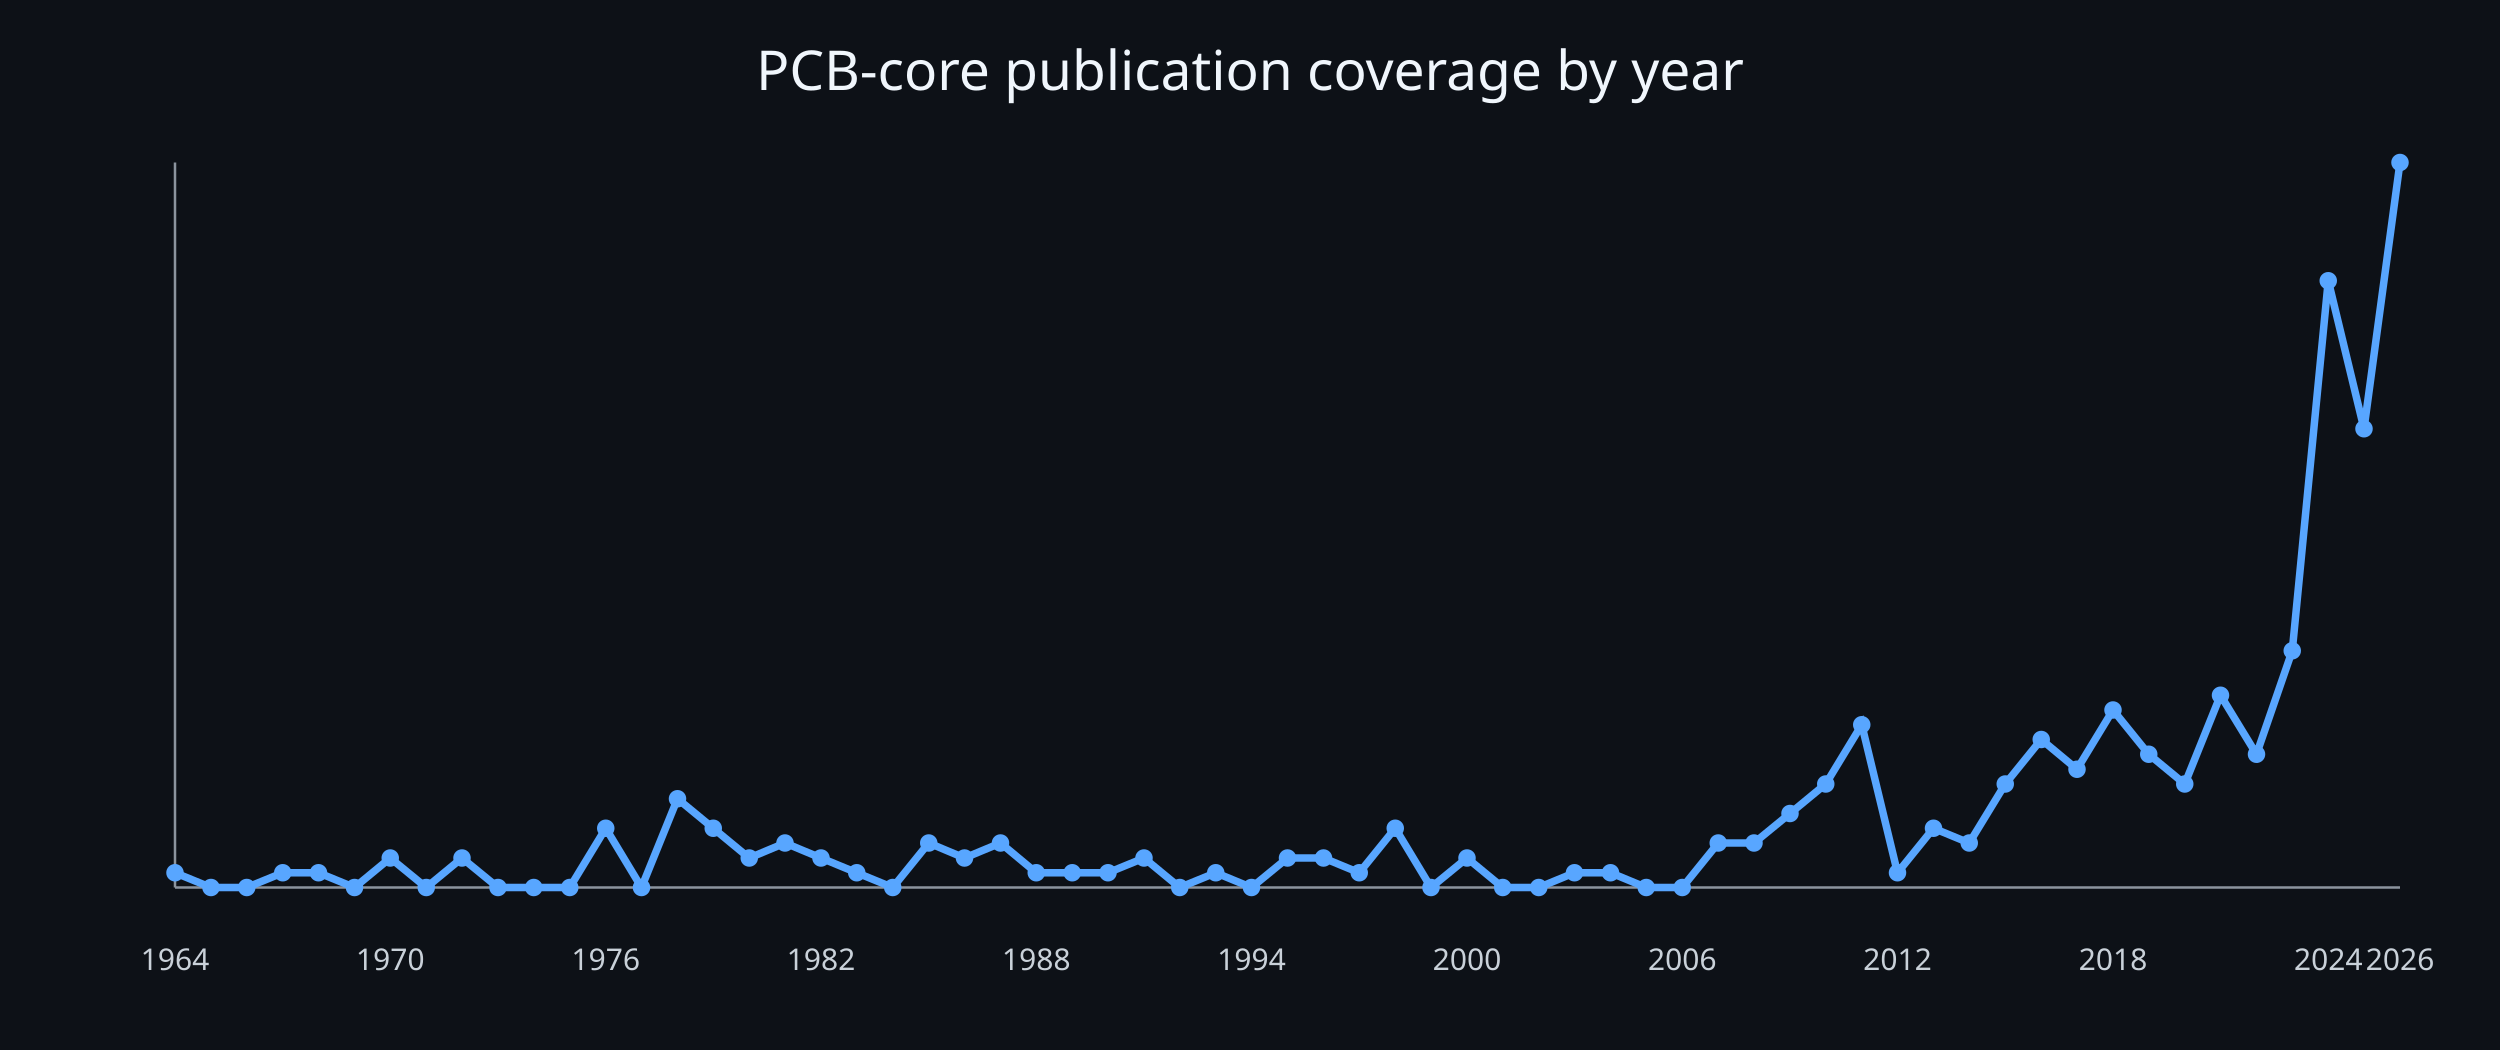
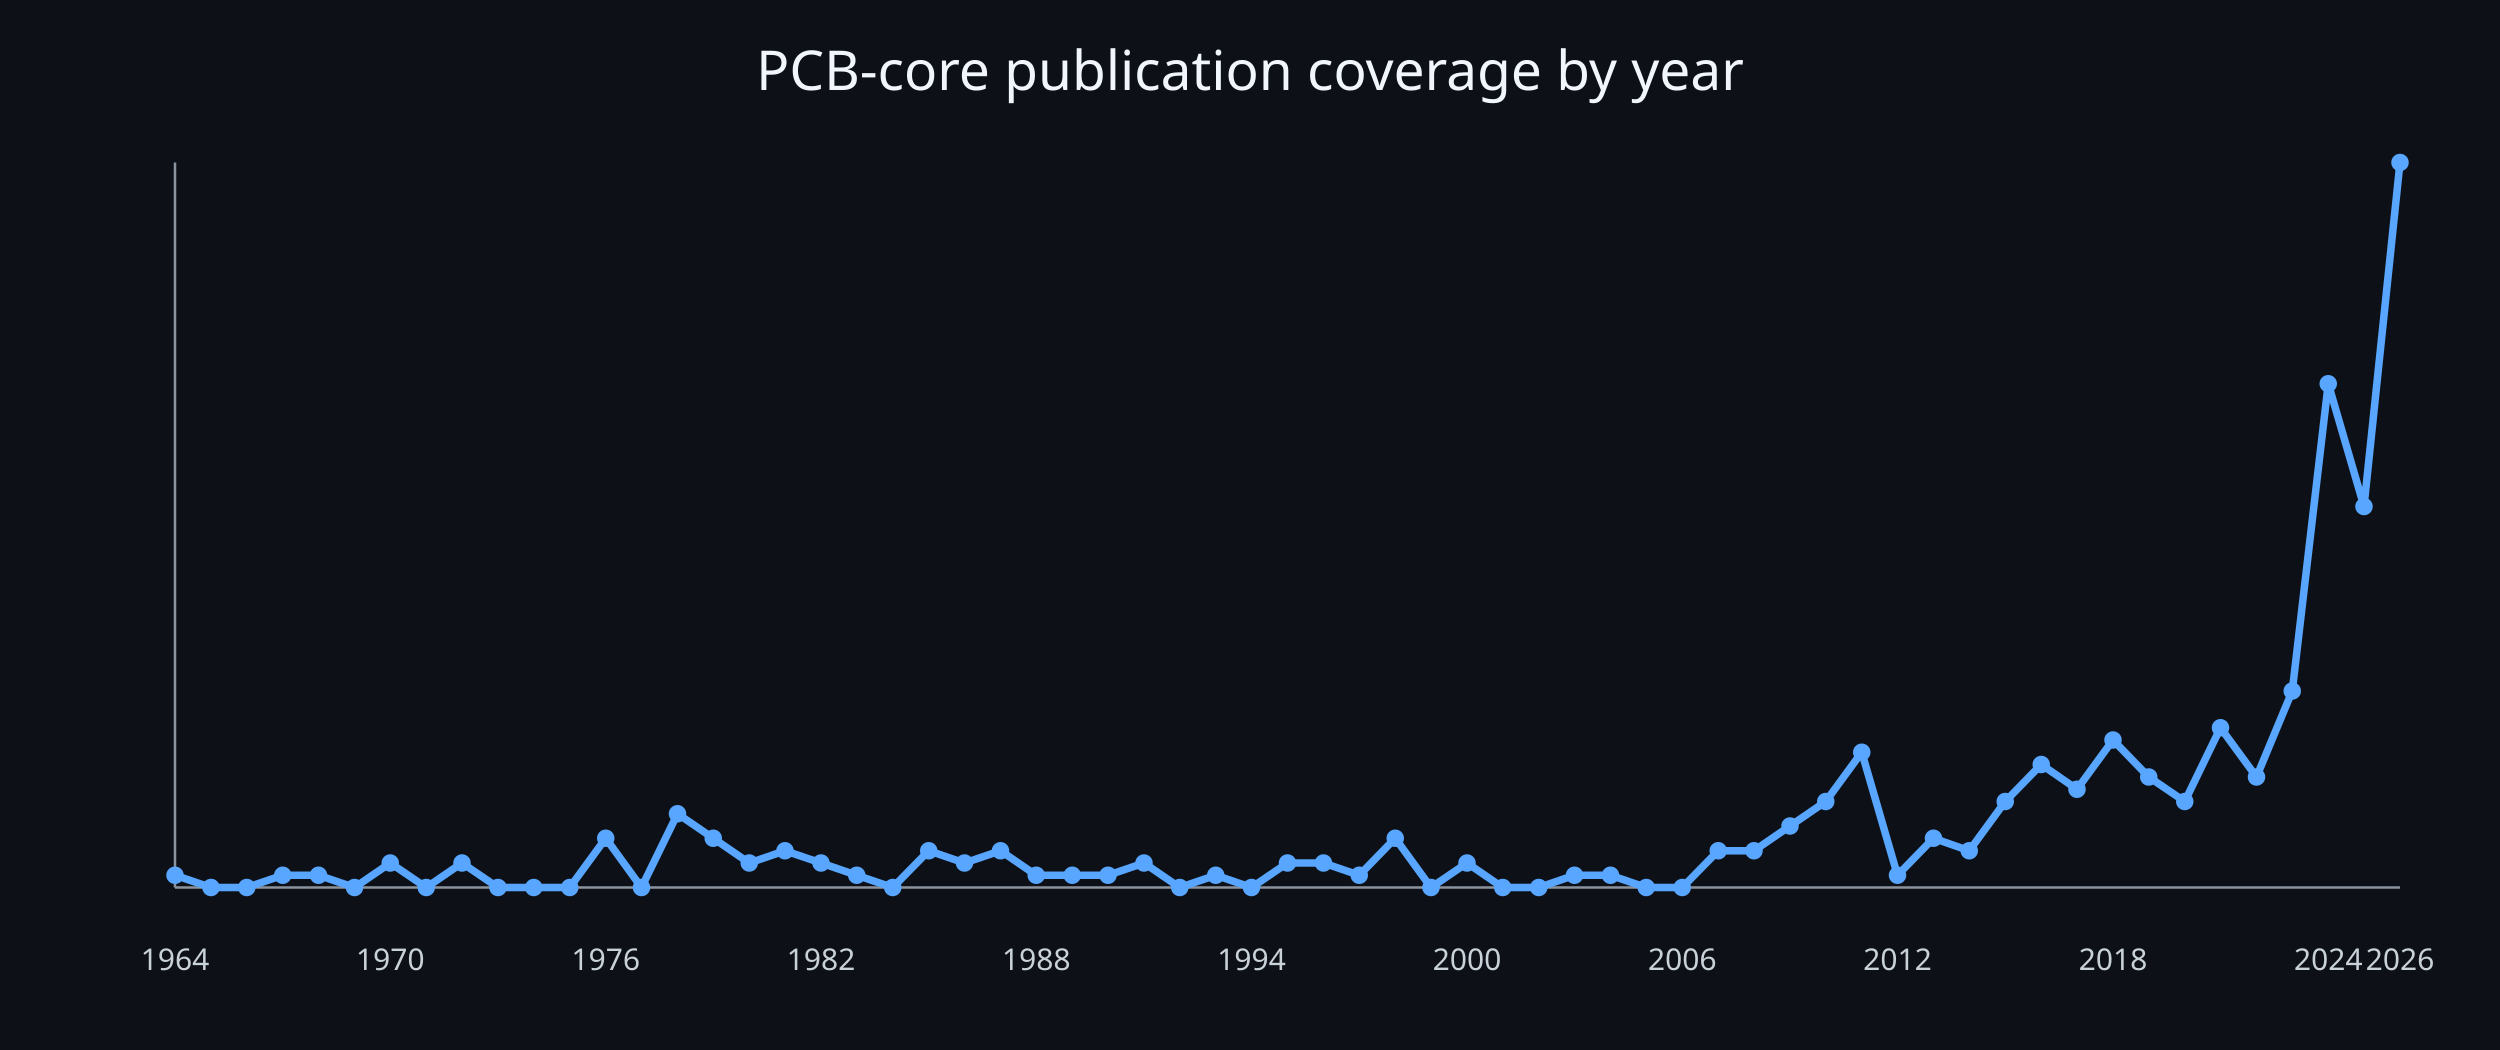
<svg xmlns="http://www.w3.org/2000/svg" width="1000" height="420" viewBox="0 0 1000 420">
  <rect width="100%" height="100%" fill="#0d1117" />
  <text x="500.0" y="36" text-anchor="middle" fill="#f0f6fc" font-family="sans-serif" font-size="22">PCB-core publication coverage by year</text>
  <line x1="70" y1="355" x2="960" y2="355" stroke="#8b949e" />
  <line x1="70" y1="65" x2="70" y2="355" stroke="#8b949e" />
-   <polyline fill="none" stroke="#58a6ff" stroke-width="3" points="70.0,349.1 84.4,355.0 98.7,355.0 113.1,349.1 127.4,349.1 141.8,355.0 156.1,343.2 170.5,355.0 184.8,343.2 199.2,355.0 213.5,355.0 227.9,355.0 242.3,331.3 256.6,355.0 271.0,319.5 285.3,331.3 299.7,343.2 314.0,337.2 328.4,343.2 342.7,349.1 357.1,355.0 371.5,337.2 385.8,343.2 400.2,337.2 414.5,349.1 428.9,349.1 443.2,349.1 457.6,343.2 471.9,355.0 486.3,349.1 500.6,355.0 515.0,343.2 529.4,343.2 543.7,349.1 558.1,331.3 572.4,355.0 586.8,343.2 601.1,355.0 615.5,355.0 629.8,349.1 644.2,349.1 658.5,355.0 672.9,355.0 687.3,337.2 701.6,337.2 716.0,325.4 730.3,313.6 744.7,289.9 759.0,349.1 773.4,331.3 787.7,337.2 802.1,313.6 816.5,295.8 830.8,307.7 845.2,284.0 859.5,301.7 873.9,313.6 888.2,278.1 902.6,301.7 916.9,260.3 931.3,112.3 945.6,171.5 960.0,65.0" />
-   <circle cx="70.0" cy="349.1" r="3.5" fill="#58a6ff" />
+   <polyline fill="none" stroke="#58a6ff" stroke-width="3" points="70.0,350.1 84.4,355.0 98.7,355.0 113.1,350.1 127.4,350.1 141.8,355.0 156.1,345.2 170.5,355.0 184.8,345.2 199.2,355.0 213.5,355.0 227.9,355.0 242.3,335.3 256.6,355.0 271.0,325.5 285.3,335.3 299.7,345.2 314.0,340.3 328.4,345.2 342.7,350.1 357.1,355.0 371.5,340.3 385.8,345.2 400.2,340.3 414.5,350.1 428.9,350.1 443.2,350.1 457.6,345.2 471.9,355.0 486.3,350.1 500.6,355.0 515.0,345.2 529.4,345.2 543.7,350.1 558.1,335.3 572.4,355.0 586.8,345.2 601.1,355.0 615.5,355.0 629.8,350.1 644.2,350.1 658.5,355.0 672.9,355.0 687.3,340.3 701.6,340.3 716.0,330.4 730.3,320.6 744.7,300.9 759.0,350.1 773.4,335.3 787.7,340.3 802.1,320.6 816.5,305.8 830.8,315.7 845.2,296.0 859.5,310.8 873.9,320.6 888.2,291.1 902.6,310.8 916.9,276.4 931.3,153.5 945.6,202.6 960.0,65.0" />
+   <circle cx="70.0" cy="350.1" r="3.5" fill="#58a6ff" />
  <text x="70.0" y="388" text-anchor="middle" fill="#c9d1d9" font-family="sans-serif" font-size="12">1964</text>
  <circle cx="84.4" cy="355.0" r="3.5" fill="#58a6ff" />
  <circle cx="98.7" cy="355.0" r="3.5" fill="#58a6ff" />
-   <circle cx="113.1" cy="349.1" r="3.5" fill="#58a6ff" />
-   <circle cx="127.4" cy="349.1" r="3.5" fill="#58a6ff" />
+   <circle cx="113.1" cy="350.1" r="3.5" fill="#58a6ff" />
+   <circle cx="127.4" cy="350.1" r="3.5" fill="#58a6ff" />
  <circle cx="141.8" cy="355.0" r="3.5" fill="#58a6ff" />
-   <circle cx="156.1" cy="343.2" r="3.5" fill="#58a6ff" />
+   <circle cx="156.1" cy="345.2" r="3.5" fill="#58a6ff" />
  <text x="156.1" y="388" text-anchor="middle" fill="#c9d1d9" font-family="sans-serif" font-size="12">1970</text>
  <circle cx="170.5" cy="355.0" r="3.5" fill="#58a6ff" />
-   <circle cx="184.8" cy="343.2" r="3.5" fill="#58a6ff" />
+   <circle cx="184.8" cy="345.2" r="3.5" fill="#58a6ff" />
  <circle cx="199.2" cy="355.0" r="3.5" fill="#58a6ff" />
  <circle cx="213.5" cy="355.0" r="3.5" fill="#58a6ff" />
  <circle cx="227.9" cy="355.0" r="3.5" fill="#58a6ff" />
-   <circle cx="242.3" cy="331.3" r="3.5" fill="#58a6ff" />
+   <circle cx="242.3" cy="335.3" r="3.5" fill="#58a6ff" />
  <text x="242.3" y="388" text-anchor="middle" fill="#c9d1d9" font-family="sans-serif" font-size="12">1976</text>
  <circle cx="256.6" cy="355.0" r="3.5" fill="#58a6ff" />
-   <circle cx="271.0" cy="319.5" r="3.5" fill="#58a6ff" />
-   <circle cx="285.3" cy="331.3" r="3.5" fill="#58a6ff" />
-   <circle cx="299.7" cy="343.2" r="3.5" fill="#58a6ff" />
-   <circle cx="314.0" cy="337.2" r="3.5" fill="#58a6ff" />
-   <circle cx="328.4" cy="343.2" r="3.5" fill="#58a6ff" />
+   <circle cx="271.0" cy="325.5" r="3.5" fill="#58a6ff" />
+   <circle cx="285.3" cy="335.3" r="3.5" fill="#58a6ff" />
+   <circle cx="299.7" cy="345.2" r="3.5" fill="#58a6ff" />
+   <circle cx="314.0" cy="340.3" r="3.5" fill="#58a6ff" />
+   <circle cx="328.4" cy="345.2" r="3.5" fill="#58a6ff" />
  <text x="328.4" y="388" text-anchor="middle" fill="#c9d1d9" font-family="sans-serif" font-size="12">1982</text>
-   <circle cx="342.7" cy="349.1" r="3.5" fill="#58a6ff" />
+   <circle cx="342.7" cy="350.1" r="3.5" fill="#58a6ff" />
  <circle cx="357.1" cy="355.0" r="3.5" fill="#58a6ff" />
-   <circle cx="371.5" cy="337.2" r="3.5" fill="#58a6ff" />
-   <circle cx="385.8" cy="343.2" r="3.5" fill="#58a6ff" />
-   <circle cx="400.2" cy="337.2" r="3.5" fill="#58a6ff" />
-   <circle cx="414.5" cy="349.1" r="3.5" fill="#58a6ff" />
+   <circle cx="371.5" cy="340.3" r="3.5" fill="#58a6ff" />
+   <circle cx="385.8" cy="345.2" r="3.5" fill="#58a6ff" />
+   <circle cx="400.2" cy="340.3" r="3.5" fill="#58a6ff" />
+   <circle cx="414.5" cy="350.1" r="3.5" fill="#58a6ff" />
  <text x="414.5" y="388" text-anchor="middle" fill="#c9d1d9" font-family="sans-serif" font-size="12">1988</text>
-   <circle cx="428.9" cy="349.1" r="3.5" fill="#58a6ff" />
-   <circle cx="443.2" cy="349.1" r="3.5" fill="#58a6ff" />
-   <circle cx="457.6" cy="343.2" r="3.5" fill="#58a6ff" />
+   <circle cx="428.9" cy="350.1" r="3.5" fill="#58a6ff" />
+   <circle cx="443.2" cy="350.1" r="3.5" fill="#58a6ff" />
+   <circle cx="457.6" cy="345.2" r="3.5" fill="#58a6ff" />
  <circle cx="471.9" cy="355.0" r="3.5" fill="#58a6ff" />
-   <circle cx="486.3" cy="349.1" r="3.5" fill="#58a6ff" />
+   <circle cx="486.3" cy="350.1" r="3.5" fill="#58a6ff" />
  <circle cx="500.6" cy="355.0" r="3.5" fill="#58a6ff" />
  <text x="500.6" y="388" text-anchor="middle" fill="#c9d1d9" font-family="sans-serif" font-size="12">1994</text>
-   <circle cx="515.0" cy="343.2" r="3.5" fill="#58a6ff" />
-   <circle cx="529.4" cy="343.2" r="3.5" fill="#58a6ff" />
-   <circle cx="543.7" cy="349.1" r="3.5" fill="#58a6ff" />
-   <circle cx="558.1" cy="331.3" r="3.5" fill="#58a6ff" />
+   <circle cx="515.0" cy="345.2" r="3.5" fill="#58a6ff" />
+   <circle cx="529.4" cy="345.2" r="3.5" fill="#58a6ff" />
+   <circle cx="543.7" cy="350.1" r="3.5" fill="#58a6ff" />
+   <circle cx="558.1" cy="335.3" r="3.5" fill="#58a6ff" />
  <circle cx="572.4" cy="355.0" r="3.5" fill="#58a6ff" />
-   <circle cx="586.8" cy="343.2" r="3.5" fill="#58a6ff" />
+   <circle cx="586.8" cy="345.2" r="3.5" fill="#58a6ff" />
  <text x="586.8" y="388" text-anchor="middle" fill="#c9d1d9" font-family="sans-serif" font-size="12">2000</text>
  <circle cx="601.1" cy="355.0" r="3.5" fill="#58a6ff" />
  <circle cx="615.5" cy="355.0" r="3.5" fill="#58a6ff" />
-   <circle cx="629.8" cy="349.1" r="3.5" fill="#58a6ff" />
-   <circle cx="644.2" cy="349.1" r="3.5" fill="#58a6ff" />
+   <circle cx="629.8" cy="350.1" r="3.5" fill="#58a6ff" />
+   <circle cx="644.2" cy="350.1" r="3.5" fill="#58a6ff" />
  <circle cx="658.5" cy="355.0" r="3.5" fill="#58a6ff" />
  <circle cx="672.9" cy="355.0" r="3.5" fill="#58a6ff" />
  <text x="672.9" y="388" text-anchor="middle" fill="#c9d1d9" font-family="sans-serif" font-size="12">2006</text>
-   <circle cx="687.3" cy="337.2" r="3.5" fill="#58a6ff" />
-   <circle cx="701.6" cy="337.2" r="3.5" fill="#58a6ff" />
-   <circle cx="716.0" cy="325.4" r="3.5" fill="#58a6ff" />
-   <circle cx="730.3" cy="313.6" r="3.5" fill="#58a6ff" />
-   <circle cx="744.7" cy="289.9" r="3.5" fill="#58a6ff" />
-   <circle cx="759.0" cy="349.1" r="3.5" fill="#58a6ff" />
+   <circle cx="687.3" cy="340.3" r="3.5" fill="#58a6ff" />
+   <circle cx="701.6" cy="340.3" r="3.5" fill="#58a6ff" />
+   <circle cx="716.0" cy="330.4" r="3.5" fill="#58a6ff" />
+   <circle cx="730.3" cy="320.6" r="3.5" fill="#58a6ff" />
+   <circle cx="744.7" cy="300.9" r="3.5" fill="#58a6ff" />
+   <circle cx="759.0" cy="350.1" r="3.5" fill="#58a6ff" />
  <text x="759.0" y="388" text-anchor="middle" fill="#c9d1d9" font-family="sans-serif" font-size="12">2012</text>
-   <circle cx="773.4" cy="331.3" r="3.5" fill="#58a6ff" />
-   <circle cx="787.7" cy="337.2" r="3.5" fill="#58a6ff" />
-   <circle cx="802.1" cy="313.6" r="3.5" fill="#58a6ff" />
-   <circle cx="816.5" cy="295.8" r="3.5" fill="#58a6ff" />
-   <circle cx="830.8" cy="307.7" r="3.5" fill="#58a6ff" />
-   <circle cx="845.2" cy="284.0" r="3.5" fill="#58a6ff" />
+   <circle cx="773.4" cy="335.3" r="3.5" fill="#58a6ff" />
+   <circle cx="787.7" cy="340.3" r="3.5" fill="#58a6ff" />
+   <circle cx="802.1" cy="320.6" r="3.5" fill="#58a6ff" />
+   <circle cx="816.5" cy="305.8" r="3.5" fill="#58a6ff" />
+   <circle cx="830.8" cy="315.7" r="3.5" fill="#58a6ff" />
+   <circle cx="845.2" cy="296.0" r="3.5" fill="#58a6ff" />
  <text x="845.2" y="388" text-anchor="middle" fill="#c9d1d9" font-family="sans-serif" font-size="12">2018</text>
-   <circle cx="859.5" cy="301.7" r="3.5" fill="#58a6ff" />
-   <circle cx="873.9" cy="313.6" r="3.5" fill="#58a6ff" />
-   <circle cx="888.2" cy="278.1" r="3.5" fill="#58a6ff" />
-   <circle cx="902.6" cy="301.7" r="3.5" fill="#58a6ff" />
-   <circle cx="916.9" cy="260.3" r="3.5" fill="#58a6ff" />
-   <circle cx="931.3" cy="112.3" r="3.5" fill="#58a6ff" />
+   <circle cx="859.5" cy="310.8" r="3.5" fill="#58a6ff" />
+   <circle cx="873.9" cy="320.6" r="3.5" fill="#58a6ff" />
+   <circle cx="888.2" cy="291.1" r="3.5" fill="#58a6ff" />
+   <circle cx="902.6" cy="310.8" r="3.5" fill="#58a6ff" />
+   <circle cx="916.9" cy="276.4" r="3.5" fill="#58a6ff" />
+   <circle cx="931.3" cy="153.5" r="3.5" fill="#58a6ff" />
  <text x="931.3" y="388" text-anchor="middle" fill="#c9d1d9" font-family="sans-serif" font-size="12">2024</text>
-   <circle cx="945.6" cy="171.5" r="3.5" fill="#58a6ff" />
+   <circle cx="945.6" cy="202.6" r="3.5" fill="#58a6ff" />
  <circle cx="960.0" cy="65.0" r="3.5" fill="#58a6ff" />
  <text x="960.0" y="388" text-anchor="middle" fill="#c9d1d9" font-family="sans-serif" font-size="12">2026</text>
</svg>
